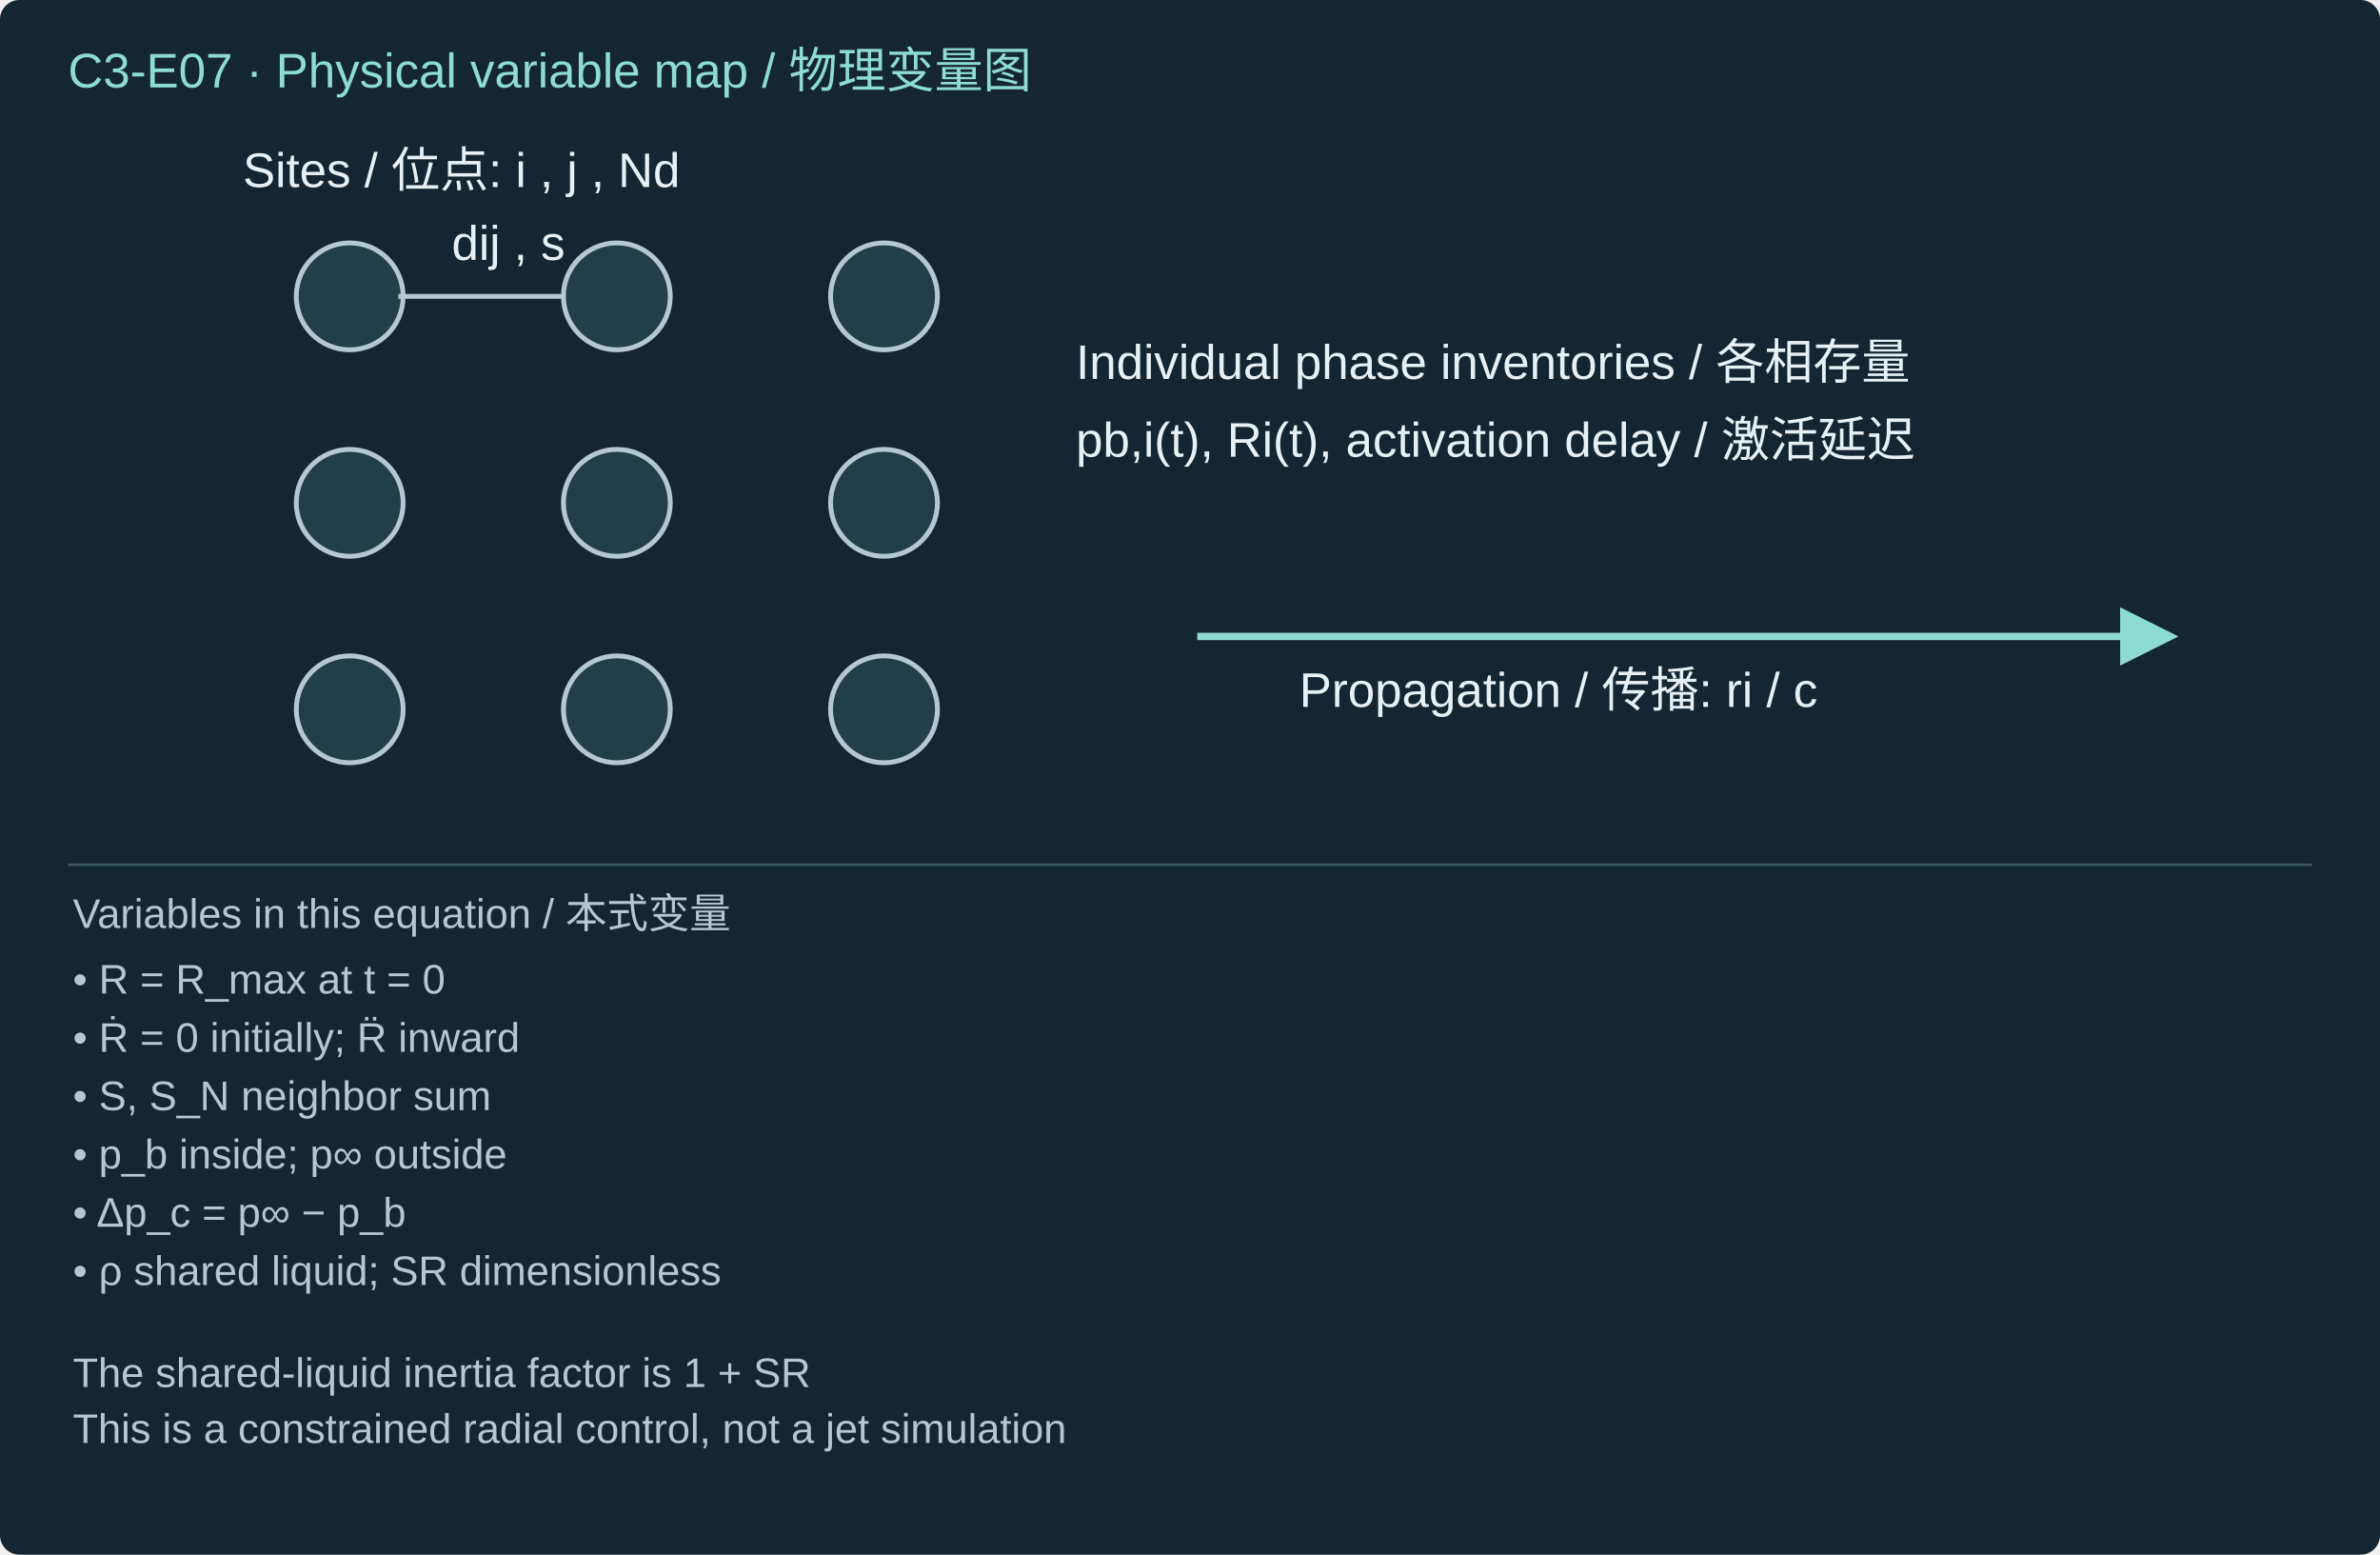
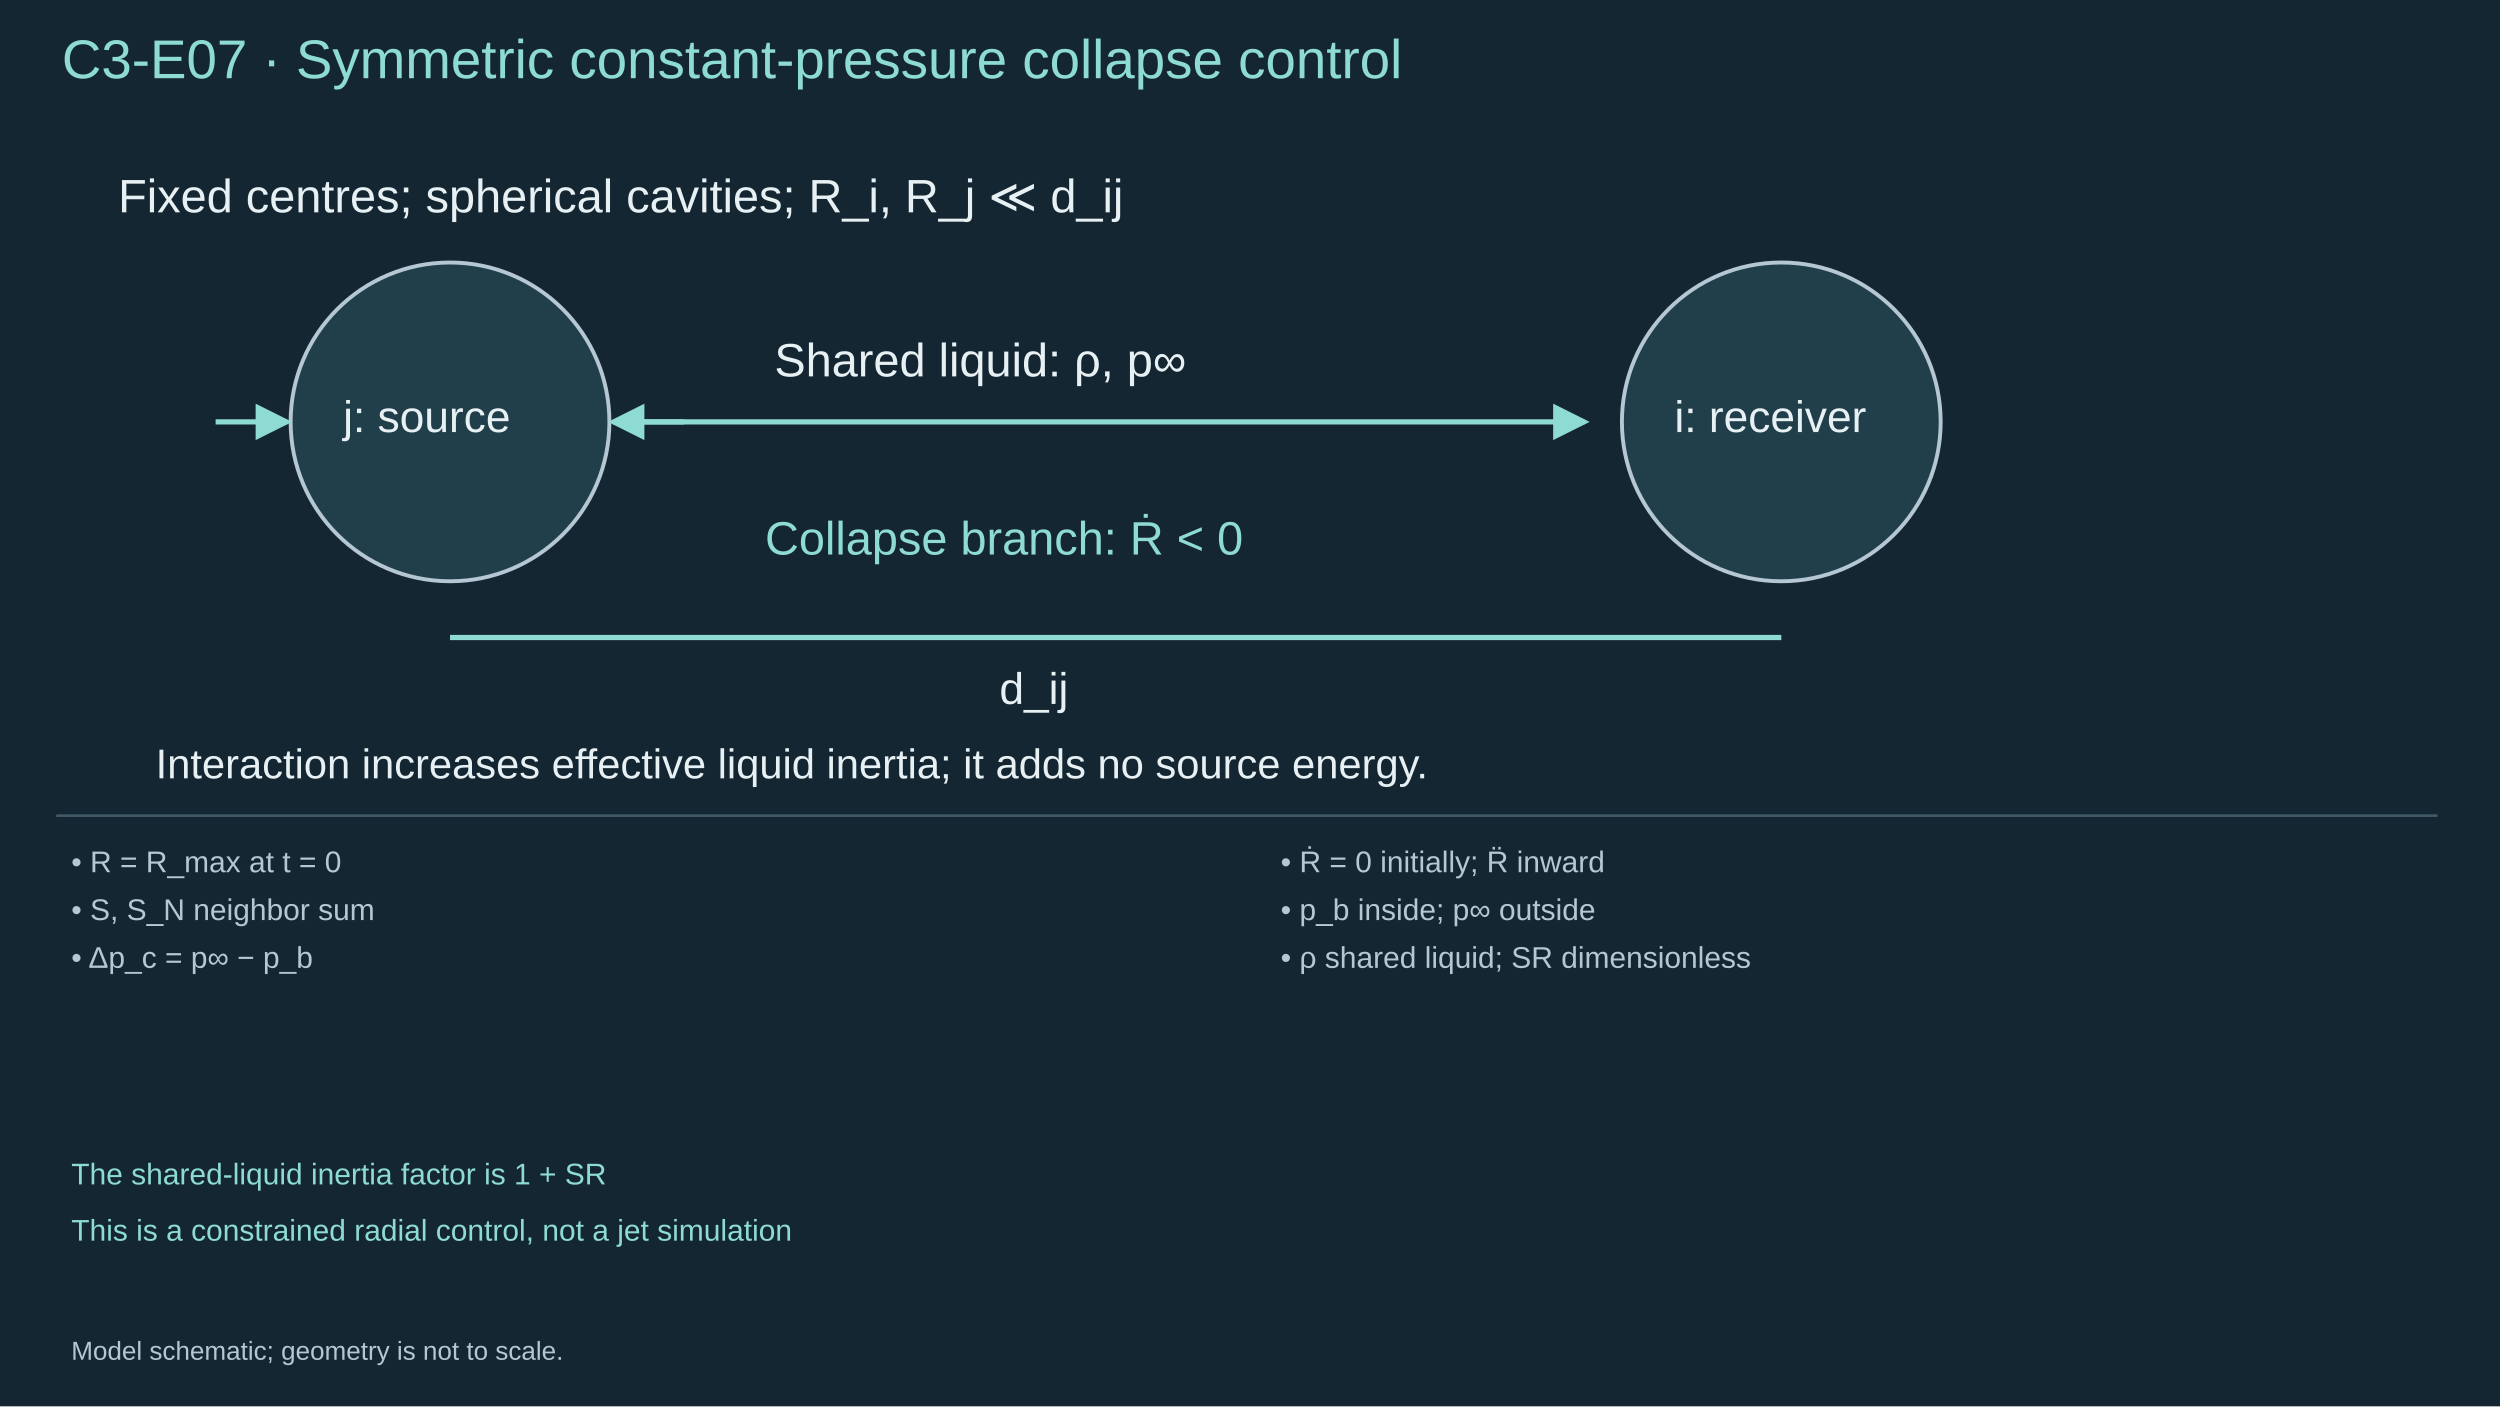
- <svg xmlns="http://www.w3.org/2000/svg" viewBox="0 0 980 640" role="img" aria-labelledby="title desc">
+ <svg xmlns="http://www.w3.org/2000/svg" viewBox="0 0 1279.97 720" role="img">
  <defs>
-     <marker id="arrow" markerWidth="8" markerHeight="8" refX="7" refY="4" orient="auto-start-reverse">
-       <path d="M0 0 L8 4 L0 8Z" fill="#8edbd4" />
+     <marker id="head" markerWidth="7" markerHeight="7" refX="6" refY="3.5" orient="auto-start-reverse" markerUnits="strokeWidth">
+       <path d="M0,0 L7,3.5 L0,7 Z" fill="context-stroke" />
    </marker>
  </defs>
-   <rect width="980" height="640" rx="8" fill="#142632" />
-   <style>text{font-family:Arial,"Microsoft YaHei",sans-serif;fill:#e7f0f3;font-size:20px}.muted{fill:#b4c7d2;font-size:17px}.accent{fill:#8edbd4}.line{fill:none;stroke:#8edbd4;stroke-width:3}.thin{fill:none;stroke:#b4c7d2;stroke-width:2}.arrow{fill:none;stroke:#8edbd4;stroke-width:3;marker-end:url(#arrow)}.area{fill:#213e4b;stroke:#b4c7d2;stroke-width:2}</style>
-   <text x="28" y="36" class="accent">C3-E07 · Physical variable map / 物理变量图</text>
-   <circle cx="144" cy="122" r="22" class="area" />
-   <circle cx="254" cy="122" r="22" class="area" />
-   <circle cx="364" cy="122" r="22" class="area" />
-   <circle cx="144" cy="207" r="22" class="area" />
-   <circle cx="254" cy="207" r="22" class="area" />
-   <circle cx="364" cy="207" r="22" class="area" />
-   <circle cx="144" cy="292" r="22" class="area" />
-   <circle cx="254" cy="292" r="22" class="area" />
-   <circle cx="364" cy="292" r="22" class="area" />
-   <path d="M164 122 H232" class="thin" />
-   <text x="186" y="107" class="">dij , s</text>
-   <text x="100" y="77" class="">Sites / 位点: i , j , Nd</text>
-   <text x="443" y="156" class="">Individual phase inventories / 各相存量</text>
-   <text x="443" y="188" class="">pb,i(t), Ri(t), activation delay / 激活延迟</text>
-   <path d="M493 262 H894" class="arrow" />
-   <text x="535" y="291" class="">Propagation / 传播: ri / c</text>
-   <path d="M28 356 H952" stroke="#405967" />
-   <text x="30" y="382" class="muted">Variables in this equation / 本式变量</text>
-   <text x="30" y="409" class="muted">• R = R_max at t = 0</text>
-   <text x="30" y="433" class="muted">• Ṙ = 0 initially; R̈ inward</text>
-   <text x="30" y="457" class="muted">• S, S_N neighbor sum</text>
-   <text x="30" y="481" class="muted">• p_b inside; p∞ outside</text>
-   <text x="30" y="505" class="muted">• Δp_c = p∞ − p_b</text>
-   <text x="30" y="529" class="muted">• ρ shared liquid; SR dimensionless</text>
-   <text x="30" y="571" class="muted">The shared-liquid inertia factor is 1 + SR</text>
-   <text x="30" y="594" class="muted">This is a constrained radial control, not a jet simulation</text>
+   <rect width="1279.97" height="720" fill="#142632" />
+   <text id="o000" font-family="Arial,sans-serif" font-size="28" fill="#8EDBD4" text-anchor="start" opacity="1">
+     <tspan x="31.68" y="40.04">C3-E07 · Symmetric constant-pressure collapse control</tspan>
+   </text>
+   <ellipse id="o001" cx="230.4" cy="216" rx="81.6" ry="81.6" fill="#213E4B" stroke="#B4C7D2" stroke-width="2" opacity="1" />
+   <ellipse id="o002" cx="912" cy="216" rx="81.6" ry="81.6" fill="#213E4B" stroke="#B4C7D2" stroke-width="2" opacity="1" />
+   <text id="o003" font-family="Arial,sans-serif" font-size="22.667" fill="#E7F0F3" text-anchor="start" opacity="1">
+     <tspan x="175.68" y="221.213">j: source</tspan>
+   </text>
+   <text id="o004" font-family="Arial,sans-serif" font-size="22.667" fill="#E7F0F3" text-anchor="start" opacity="1">
+     <tspan x="857.28" y="221.213">i: receiver</tspan>
+   </text>
+   <line id="o005" x1="230.4" y1="326.4" x2="912" y2="326.4" fill="#FFFFFF" stroke="#8EDBD4" stroke-width="2.667" opacity="1" />
+   <text id="o006" font-family="Arial,sans-serif" font-size="22.667" fill="#E7F0F3" text-anchor="start" opacity="1">
+     <tspan x="511.68" y="360.413">d_ij</tspan>
+   </text>
+   <line id="o007" x1="326.4" y1="216" x2="811.2" y2="216" fill="#FFFFFF" stroke="#8EDBD4" stroke-width="2.667" opacity="1" marker-end="url(#head)" />
+   <text id="o008" font-family="Arial,sans-serif" font-size="24" fill="#E7F0F3" text-anchor="start" opacity="1">
+     <tspan x="396.48" y="192.72">Shared liquid: ρ, p∞</tspan>
+   </text>
+   <text id="o009" font-family="Arial,sans-serif" font-size="24" fill="#E7F0F3" text-anchor="start" opacity="1">
+     <tspan x="60.48" y="108.72">Fixed centres; spherical cavities; R_i, R_j ≪ d_ij</tspan>
+   </text>
+   <line id="o010" x1="110.4" y1="216" x2="146.88" y2="216" fill="#FFFFFF" stroke="#8EDBD4" stroke-width="2.667" opacity="1" marker-end="url(#head)" />
+   <line id="o011" x1="350.4" y1="216" x2="313.92" y2="216" fill="#FFFFFF" stroke="#8EDBD4" stroke-width="2.667" opacity="1" marker-end="url(#head)" />
+   <text id="o012" font-family="Arial,sans-serif" font-size="24" fill="#8EDBD4" text-anchor="start" opacity="1">
+     <tspan x="391.68" y="283.92">Collapse branch: Ṙ &lt; 0</tspan>
+   </text>
+   <text id="o013" font-family="Arial,sans-serif" font-size="21.333" fill="#E7F0F3" text-anchor="start" opacity="1">
+     <tspan x="79.68" y="398.507">Interaction increases effective liquid inertia; it adds no source energy.</tspan>
+   </text>
+   <line id="o014" x1="28.8" y1="417.6" x2="1248" y2="417.6" fill="#FFFFFF" stroke="#405967" stroke-width="1.333" opacity="1" />
+   <text id="o015" font-family="Arial,sans-serif" font-size="15.333" fill="#B4C7D2" text-anchor="start" opacity="1">
+     <tspan x="36.48" y="446.567">• R = R_max at t = 0</tspan>
+   </text>
+   <text id="o016" font-family="Arial,sans-serif" font-size="15.333" fill="#B4C7D2" text-anchor="start" opacity="1">
+     <tspan x="655.68" y="446.567">• Ṙ = 0 initially; R̈ inward</tspan>
+   </text>
+   <text id="o017" font-family="Arial,sans-serif" font-size="15.333" fill="#B4C7D2" text-anchor="start" opacity="1">
+     <tspan x="36.48" y="471.047">• S, S_N neighbor sum</tspan>
+   </text>
+   <text id="o018" font-family="Arial,sans-serif" font-size="15.333" fill="#B4C7D2" text-anchor="start" opacity="1">
+     <tspan x="655.68" y="471.047">• p_b inside; p∞ outside</tspan>
+   </text>
+   <text id="o019" font-family="Arial,sans-serif" font-size="15.333" fill="#B4C7D2" text-anchor="start" opacity="1">
+     <tspan x="36.48" y="495.527">• Δp_c = p∞ − p_b</tspan>
+   </text>
+   <text id="o020" font-family="Arial,sans-serif" font-size="15.333" fill="#B4C7D2" text-anchor="start" opacity="1">
+     <tspan x="655.68" y="495.527">• ρ shared liquid; SR dimensionless</tspan>
+   </text>
+   <text id="o021" font-family="Arial,sans-serif" font-size="15.333" fill="#8EDBD4" text-anchor="start" opacity="1">
+     <tspan x="36.48" y="606.407">The shared-liquid inertia factor is 1 + SR</tspan>
+   </text>
+   <text id="o022" font-family="Arial,sans-serif" font-size="15.333" fill="#8EDBD4" text-anchor="start" opacity="1">
+     <tspan x="36.48" y="635.207">This is a constrained radial control, not a jet simulation</tspan>
+   </text>
+   <text id="o023" font-family="Arial,sans-serif" font-size="13.333" fill="#B4C7D2" text-anchor="start" opacity="1">
+     <tspan x="36.48" y="696.187">Model schematic; geometry is not to scale.</tspan>
+   </text>
</svg>
